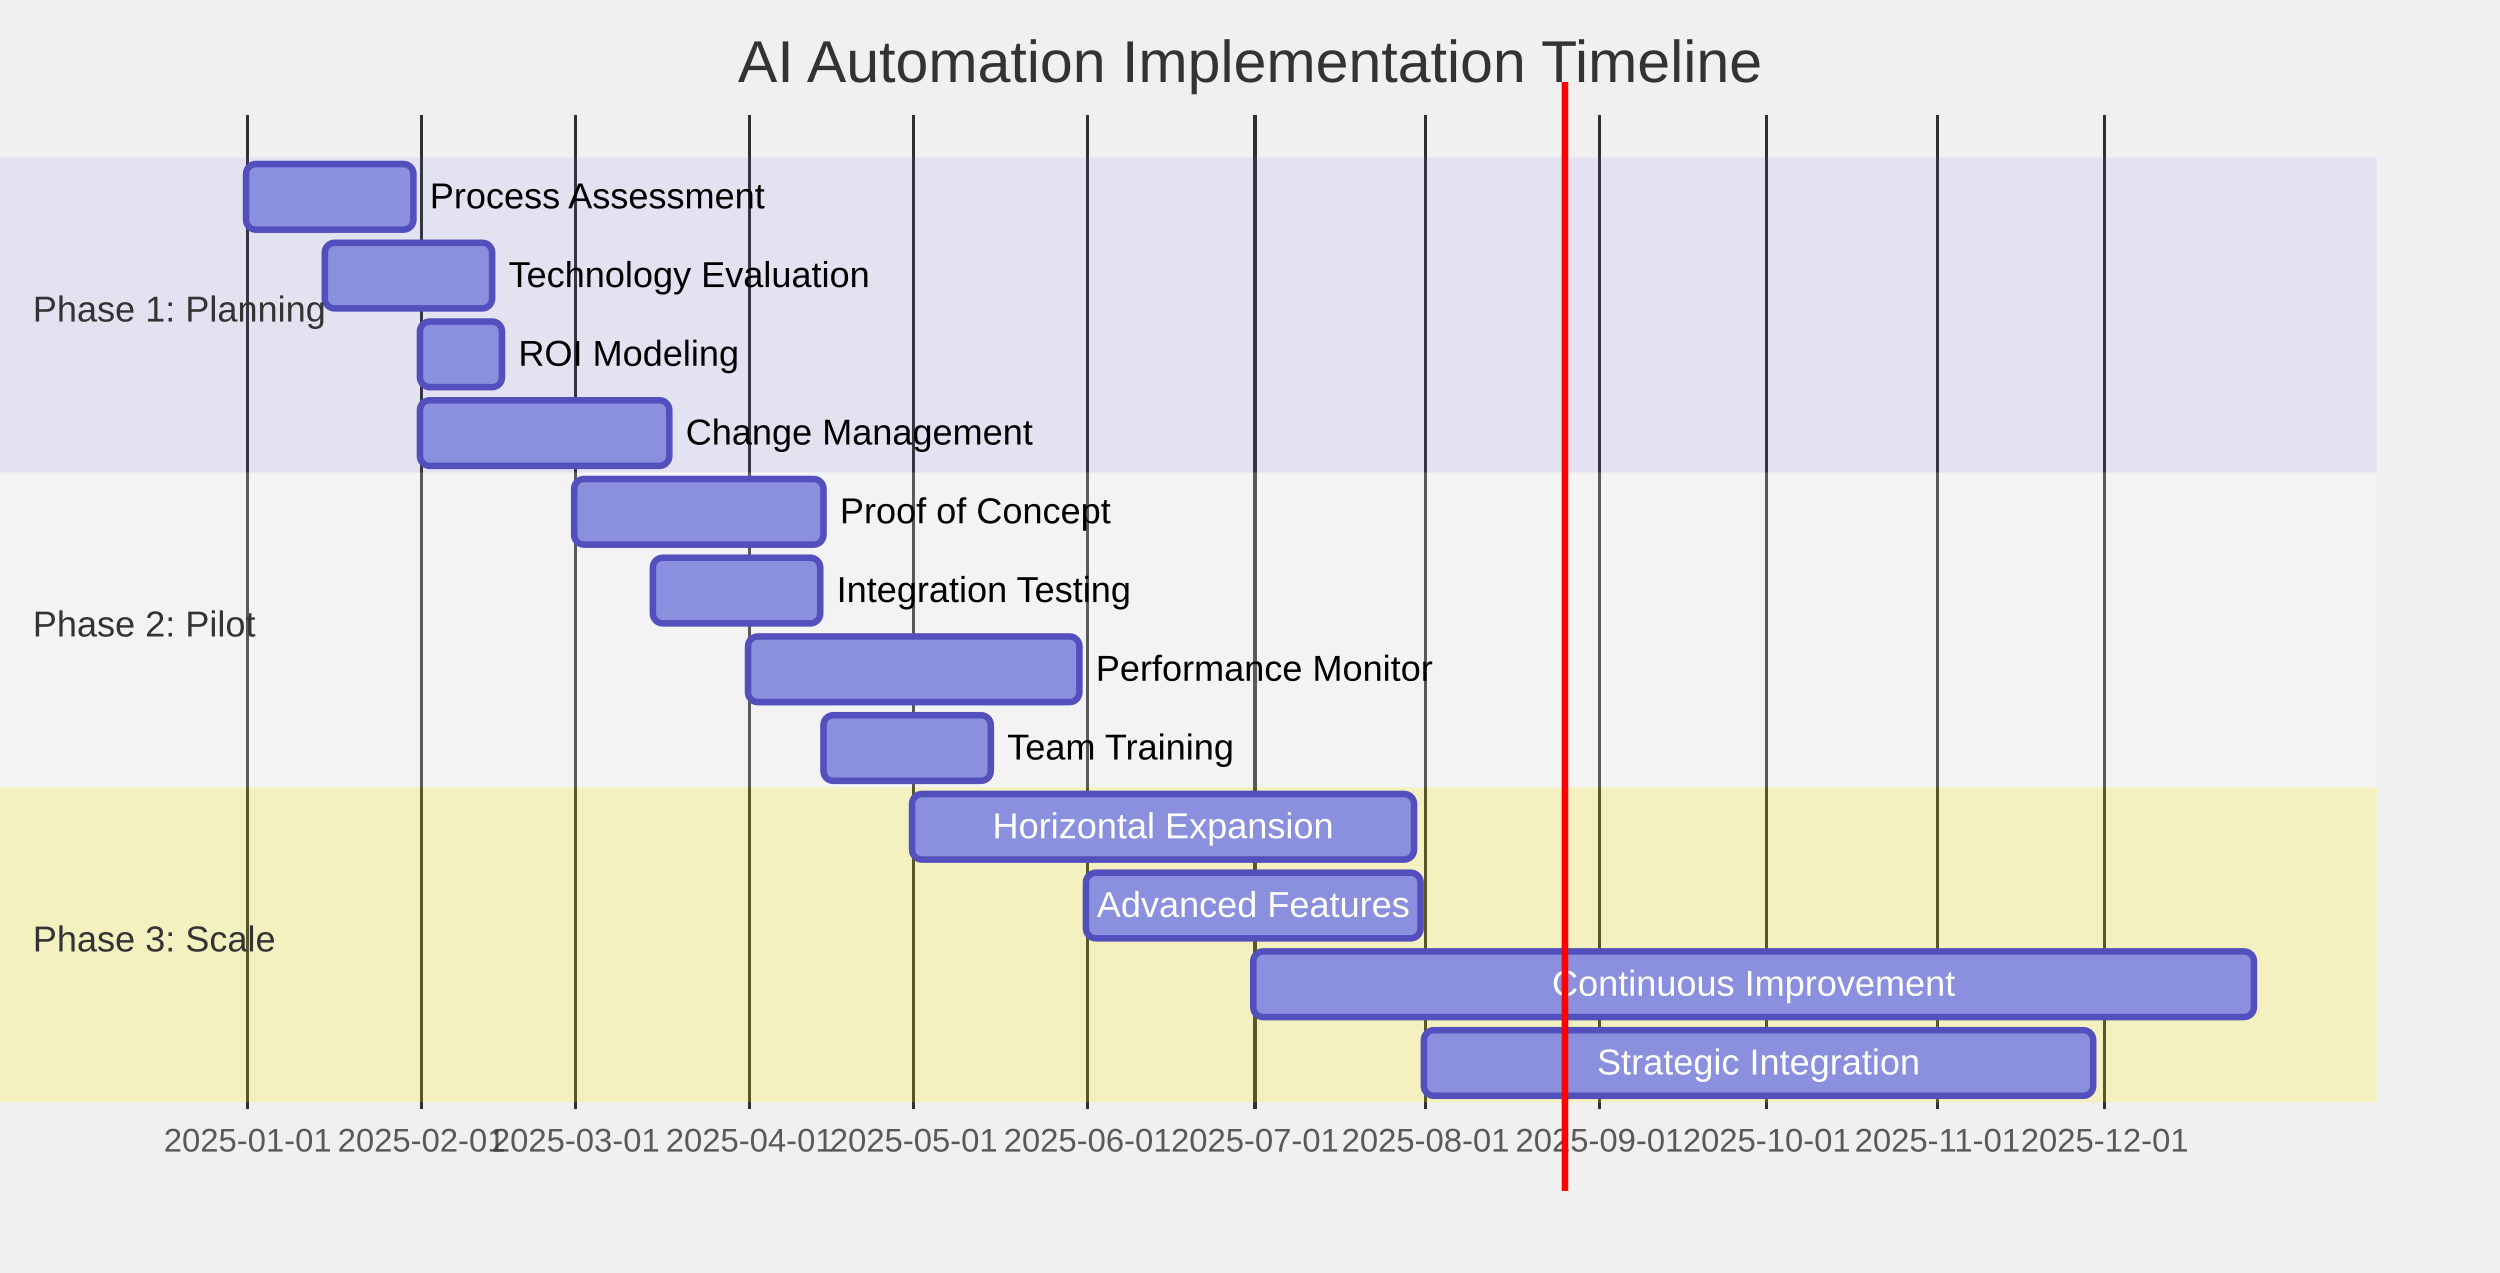
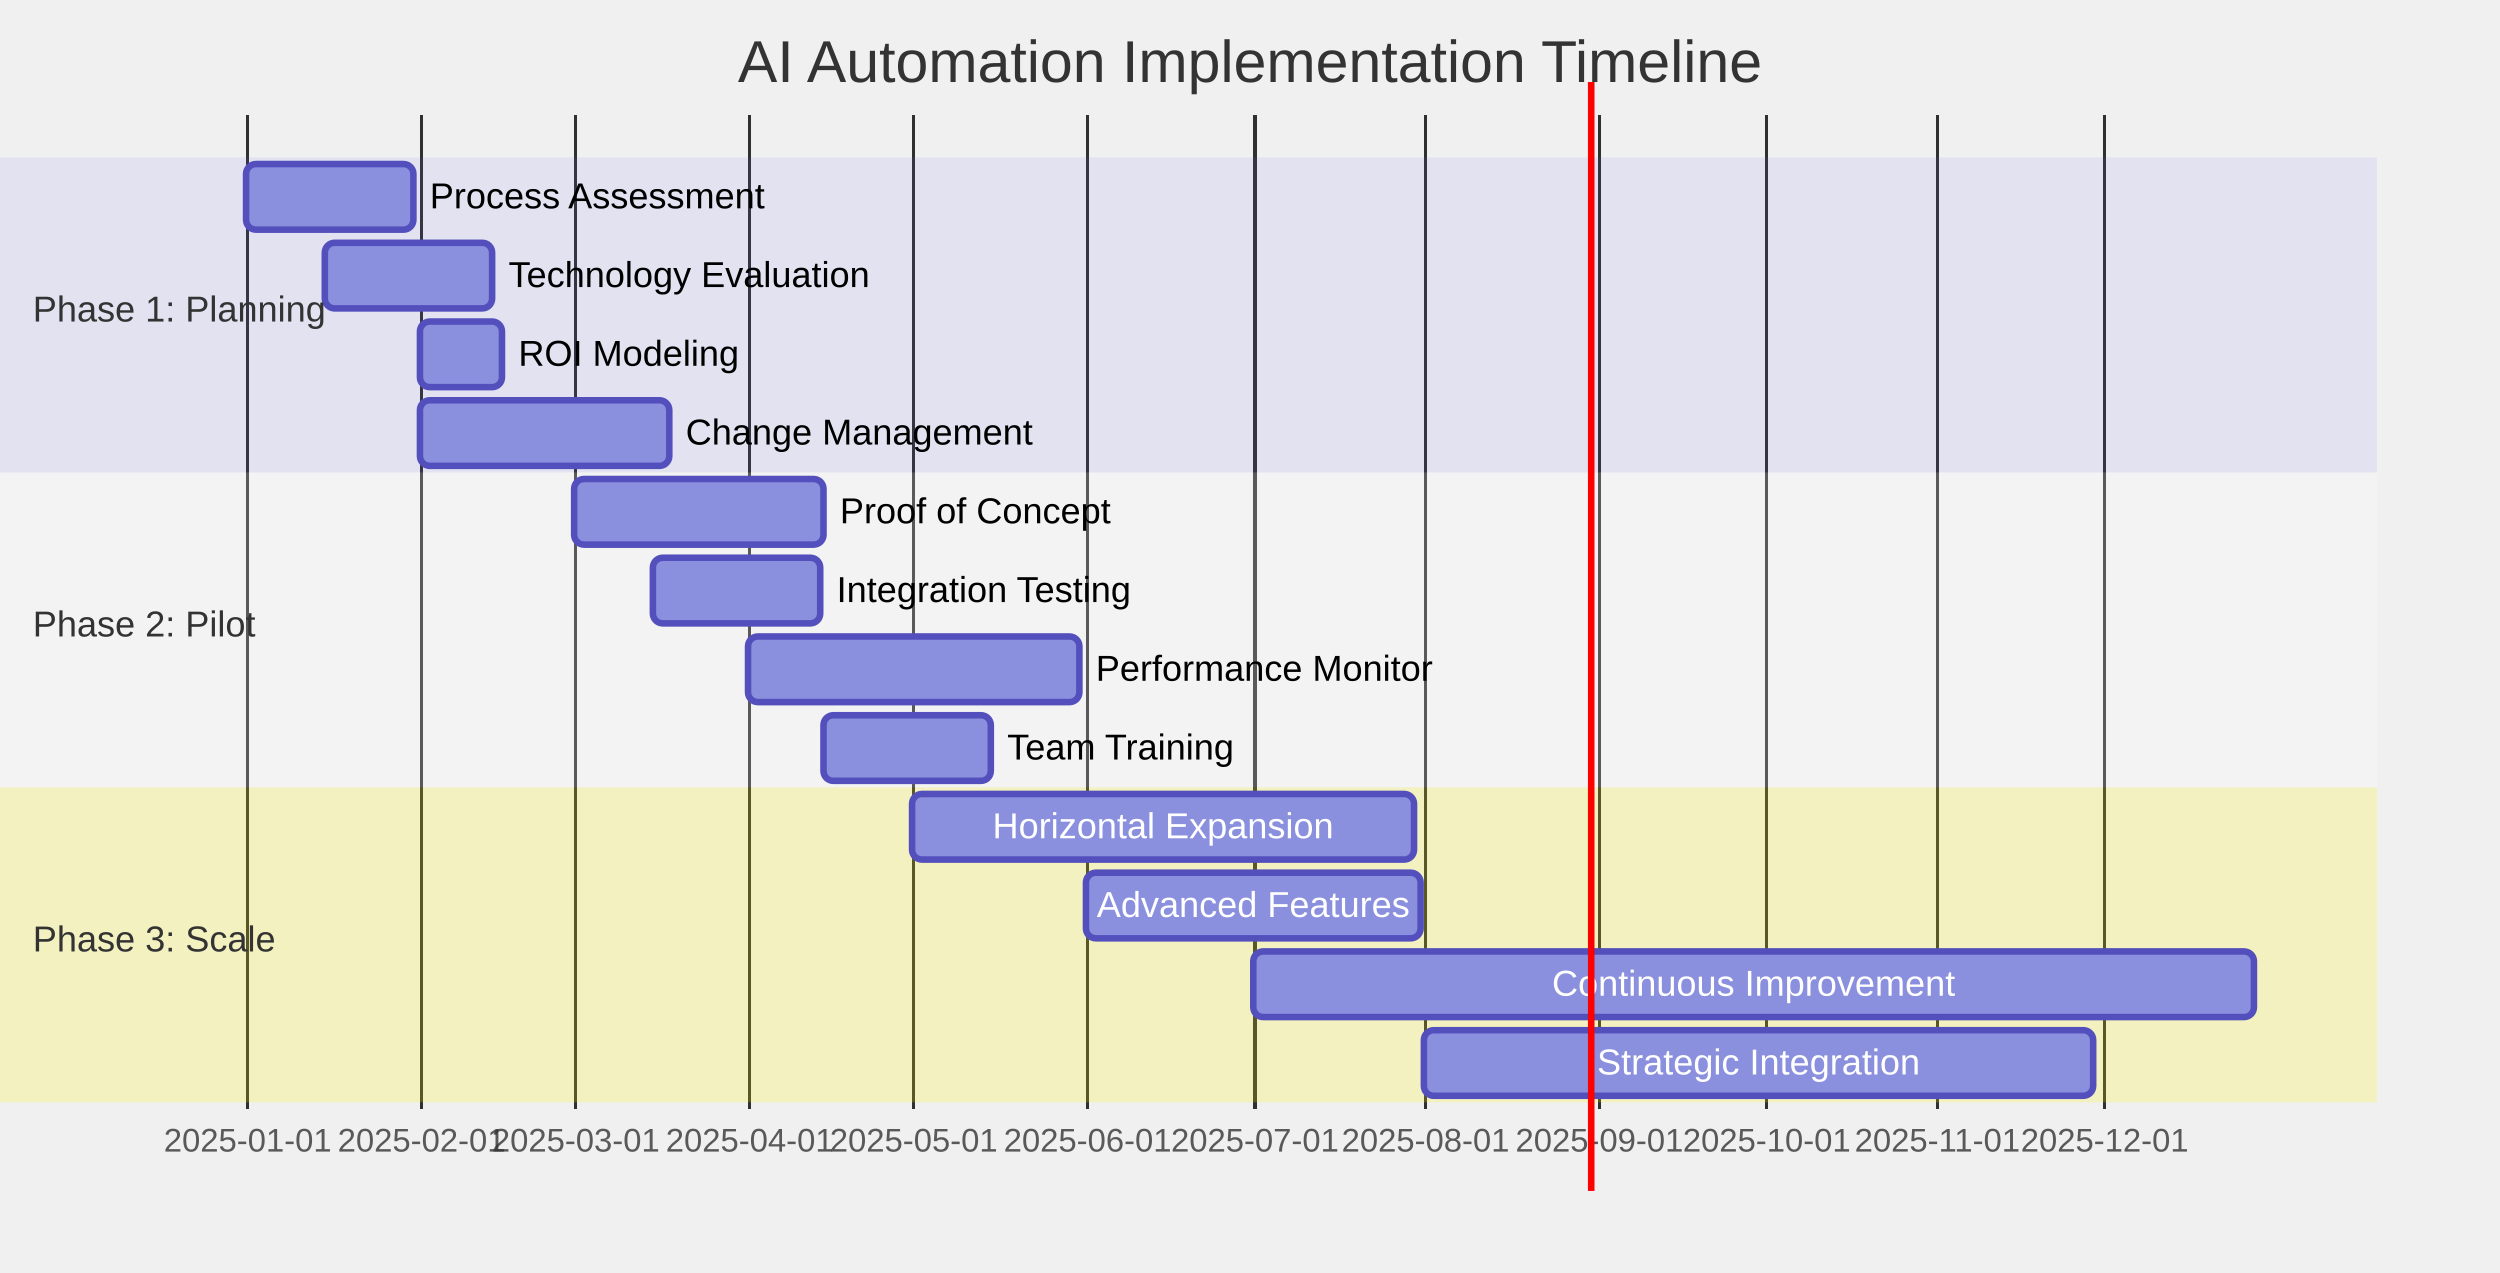
<svg xmlns="http://www.w3.org/2000/svg" aria-roledescription="gantt" role="graphics-document document" style="max-width: 762px; background-color: transparent;" viewBox="0 0 762 388" width="100%" id="my-svg">
  <style>#my-svg{font-family:"trebuchet ms",verdana,arial,sans-serif;font-size:16px;fill:#333;}#my-svg .error-icon{fill:#552222;}#my-svg .error-text{fill:#552222;stroke:#552222;}#my-svg .edge-thickness-normal{stroke-width:2px;}#my-svg .edge-thickness-thick{stroke-width:3.5px;}#my-svg .edge-pattern-solid{stroke-dasharray:0;}#my-svg .edge-pattern-dashed{stroke-dasharray:3;}#my-svg .edge-pattern-dotted{stroke-dasharray:2;}#my-svg .marker{fill:#333333;stroke:#333333;}#my-svg .marker.cross{stroke:#333333;}#my-svg svg{font-family:"trebuchet ms",verdana,arial,sans-serif;font-size:16px;}#my-svg .mermaid-main-font{font-family:var(--mermaid-font-family, "trebuchet ms", verdana, arial, sans-serif);}#my-svg .exclude-range{fill:#eeeeee;}#my-svg .section{stroke:none;opacity:0.2;}#my-svg .section0{fill:rgba(102, 102, 255, 0.49);}#my-svg .section2{fill:#fff400;}#my-svg .section1,#my-svg .section3{fill:white;opacity:0.2;}#my-svg .sectionTitle0{fill:#333;}#my-svg .sectionTitle1{fill:#333;}#my-svg .sectionTitle2{fill:#333;}#my-svg .sectionTitle3{fill:#333;}#my-svg .sectionTitle{text-anchor:start;font-family:var(--mermaid-font-family, "trebuchet ms", verdana, arial, sans-serif);}#my-svg .grid .tick{stroke:lightgrey;opacity:0.8;shape-rendering:crispEdges;}#my-svg .grid .tick text{font-family:"trebuchet ms",verdana,arial,sans-serif;fill:#333;}#my-svg .grid path{stroke-width:0;}#my-svg .today{fill:none;stroke:red;stroke-width:2px;}#my-svg .task{stroke-width:2;}#my-svg .taskText{text-anchor:middle;font-family:var(--mermaid-font-family, "trebuchet ms", verdana, arial, sans-serif);}#my-svg .taskTextOutsideRight{fill:black;text-anchor:start;font-family:var(--mermaid-font-family, "trebuchet ms", verdana, arial, sans-serif);}#my-svg .taskTextOutsideLeft{fill:black;text-anchor:end;}#my-svg .task.clickable{cursor:pointer;}#my-svg .taskText.clickable{cursor:pointer;fill:#003163!important;font-weight:bold;}#my-svg .taskTextOutsideLeft.clickable{cursor:pointer;fill:#003163!important;font-weight:bold;}#my-svg .taskTextOutsideRight.clickable{cursor:pointer;fill:#003163!important;font-weight:bold;}#my-svg .taskText0,#my-svg .taskText1,#my-svg .taskText2,#my-svg .taskText3{fill:white;}#my-svg .task0,#my-svg .task1,#my-svg .task2,#my-svg .task3{fill:#8a90dd;stroke:#534fbc;}#my-svg .taskTextOutside0,#my-svg .taskTextOutside2{fill:black;}#my-svg .taskTextOutside1,#my-svg .taskTextOutside3{fill:black;}#my-svg .active0,#my-svg .active1,#my-svg .active2,#my-svg .active3{fill:#bfc7ff;stroke:#534fbc;}#my-svg .activeText0,#my-svg .activeText1,#my-svg .activeText2,#my-svg .activeText3{fill:black!important;}#my-svg .done0,#my-svg .done1,#my-svg .done2,#my-svg .done3{stroke:grey;fill:lightgrey;stroke-width:2;}#my-svg .doneText0,#my-svg .doneText1,#my-svg .doneText2,#my-svg .doneText3{fill:black!important;}#my-svg .crit0,#my-svg .crit1,#my-svg .crit2,#my-svg .crit3{stroke:#ff8888;fill:red;stroke-width:2;}#my-svg .activeCrit0,#my-svg .activeCrit1,#my-svg .activeCrit2,#my-svg .activeCrit3{stroke:#ff8888;fill:#bfc7ff;stroke-width:2;}#my-svg .doneCrit0,#my-svg .doneCrit1,#my-svg .doneCrit2,#my-svg .doneCrit3{stroke:#ff8888;fill:lightgrey;stroke-width:2;cursor:pointer;shape-rendering:crispEdges;}#my-svg .milestone{transform:rotate(45deg) scale(0.8,0.8);}#my-svg .milestoneText{font-style:italic;}#my-svg .doneCritText0,#my-svg .doneCritText1,#my-svg .doneCritText2,#my-svg .doneCritText3{fill:black!important;}#my-svg .activeCritText0,#my-svg .activeCritText1,#my-svg .activeCritText2,#my-svg .activeCritText3{fill:black!important;}#my-svg .titleText{text-anchor:middle;font-size:18px;fill:#333;font-family:var(--mermaid-font-family, "trebuchet ms", verdana, arial, sans-serif);}#my-svg :root{--mermaid-font-family:"trebuchet ms",verdana,arial,sans-serif;}</style>
  <g />
  <g text-anchor="middle" font-family="sans-serif" font-size="10" fill="none" transform="translate(75, 338)" class="grid">
    <path d="M0.5,-303V0.5H612.5V-303" stroke="currentColor" class="domain" />
    <g transform="translate(0.5,0)" opacity="1" class="tick">
      <line y2="-303" stroke="currentColor" />
      <text style="text-anchor: middle;" font-size="10" stroke="none" dy="1em" y="3" fill="#000">2025-01-01</text>
    </g>
    <g transform="translate(53.5,0)" opacity="1" class="tick">
      <line y2="-303" stroke="currentColor" />
      <text style="text-anchor: middle;" font-size="10" stroke="none" dy="1em" y="3" fill="#000">2025-02-01</text>
    </g>
    <g transform="translate(100.5,0)" opacity="1" class="tick">
      <line y2="-303" stroke="currentColor" />
      <text style="text-anchor: middle;" font-size="10" stroke="none" dy="1em" y="3" fill="#000">2025-03-01</text>
    </g>
    <g transform="translate(153.5,0)" opacity="1" class="tick">
      <line y2="-303" stroke="currentColor" />
      <text style="text-anchor: middle;" font-size="10" stroke="none" dy="1em" y="3" fill="#000">2025-04-01</text>
    </g>
    <g transform="translate(203.5,0)" opacity="1" class="tick">
      <line y2="-303" stroke="currentColor" />
      <text style="text-anchor: middle;" font-size="10" stroke="none" dy="1em" y="3" fill="#000">2025-05-01</text>
    </g>
    <g transform="translate(256.5,0)" opacity="1" class="tick">
      <line y2="-303" stroke="currentColor" />
      <text style="text-anchor: middle;" font-size="10" stroke="none" dy="1em" y="3" fill="#000">2025-06-01</text>
    </g>
    <g transform="translate(307.5,0)" opacity="1" class="tick">
      <line y2="-303" stroke="currentColor" />
      <text style="text-anchor: middle;" font-size="10" stroke="none" dy="1em" y="3" fill="#000">2025-07-01</text>
    </g>
    <g transform="translate(359.5,0)" opacity="1" class="tick">
      <line y2="-303" stroke="currentColor" />
      <text style="text-anchor: middle;" font-size="10" stroke="none" dy="1em" y="3" fill="#000">2025-08-01</text>
    </g>
    <g transform="translate(412.5,0)" opacity="1" class="tick">
      <line y2="-303" stroke="currentColor" />
      <text style="text-anchor: middle;" font-size="10" stroke="none" dy="1em" y="3" fill="#000">2025-09-01</text>
    </g>
    <g transform="translate(463.5,0)" opacity="1" class="tick">
      <line y2="-303" stroke="currentColor" />
      <text style="text-anchor: middle;" font-size="10" stroke="none" dy="1em" y="3" fill="#000">2025-10-01</text>
    </g>
    <g transform="translate(515.5,0)" opacity="1" class="tick">
      <line y2="-303" stroke="currentColor" />
      <text style="text-anchor: middle;" font-size="10" stroke="none" dy="1em" y="3" fill="#000">2025-11-01</text>
    </g>
    <g transform="translate(566.5,0)" opacity="1" class="tick">
      <line y2="-303" stroke="currentColor" />
      <text style="text-anchor: middle;" font-size="10" stroke="none" dy="1em" y="3" fill="#000">2025-12-01</text>
    </g>
  </g>
  <g>
    <rect class="section section0" height="24" width="724.5" y="48" x="0" />
    <rect class="section section0" height="24" width="724.5" y="72" x="0" />
    <rect class="section section0" height="24" width="724.5" y="96" x="0" />
    <rect class="section section0" height="24" width="724.5" y="120" x="0" />
    <rect class="section section1" height="24" width="724.5" y="144" x="0" />
    <rect class="section section1" height="24" width="724.5" y="168" x="0" />
    <rect class="section section1" height="24" width="724.5" y="192" x="0" />
    <rect class="section section1" height="24" width="724.5" y="216" x="0" />
    <rect class="section section2" height="24" width="724.5" y="240" x="0" />
    <rect class="section section2" height="24" width="724.5" y="264" x="0" />
    <rect class="section section2" height="24" width="724.5" y="288" x="0" />
    <rect class="section section2" height="24" width="724.5" y="312" x="0" />
  </g>
  <g>
    <rect class="task task0" transform-origin="100.5px 60px" height="20" width="51" y="50" x="75" ry="3" rx="3" id="task1" />
    <rect class="task task0" transform-origin="124.5px 84px" height="20" width="51" y="74" x="99" ry="3" rx="3" id="task2" />
    <rect class="task task0" transform-origin="140.5px 108px" height="20" width="25" y="98" x="128" ry="3" rx="3" id="task3" />
    <rect class="task task0" transform-origin="166px 132px" height="20" width="76" y="122" x="128" ry="3" rx="3" id="task4" />
    <rect class="task task1" transform-origin="213px 156px" height="20" width="76" y="146" x="175" ry="3" rx="3" id="task5" />
    <rect class="task task1" transform-origin="224.5px 180px" height="20" width="51" y="170" x="199" ry="3" rx="3" id="task6" />
    <rect class="task task1" transform-origin="278.5px 204px" height="20" width="101" y="194" x="228" ry="3" rx="3" id="task7" />
    <rect class="task task1" transform-origin="276.5px 228px" height="20" width="51" y="218" x="251" ry="3" rx="3" id="task8" />
    <rect class="task task2" transform-origin="354.5px 252px" height="20" width="153" y="242" x="278" ry="3" rx="3" id="task9" />
    <rect class="task task2" transform-origin="382px 276px" height="20" width="102" y="266" x="331" ry="3" rx="3" id="task10" />
    <rect class="task task2" transform-origin="534.5px 300px" height="20" width="305" y="290" x="382" ry="3" rx="3" id="task11" />
    <rect class="task task2" transform-origin="536px 324px" height="20" width="204" y="314" x="434" ry="3" rx="3" id="task12" />
    <text class="taskTextOutsideRight taskTextOutside0  width-102.09375" y="63.5" x="131" font-size="11" id="task1-text">Process Assessment     </text>
    <text class="taskTextOutsideRight taskTextOutside0  width-110.078125" y="87.5" x="155" font-size="11" id="task2-text">Technology Evaluation  </text>
    <text class="taskTextOutsideRight taskTextOutside0  width-67.265625" y="111.5" x="158" font-size="11" id="task3-text">ROI Modeling          </text>
    <text class="taskTextOutsideRight taskTextOutside0  width-105.796875" y="135.5" x="209" font-size="11" id="task4-text">Change Management     </text>
    <text class="taskTextOutsideRight taskTextOutside1  width-82.5625" y="159.5" x="256" font-size="11" id="task5-text">Proof of Concept      </text>
    <text class="taskTextOutsideRight taskTextOutside1  width-89.703125" y="183.5" x="255" font-size="11" id="task6-text">Integration Testing   </text>
    <text class="taskTextOutsideRight taskTextOutside1  width-103.04296875" y="207.5" x="334" font-size="11" id="task7-text">Performance Monitor   </text>
    <text class="taskTextOutsideRight taskTextOutside1  width-69.09375" y="231.5" x="307" font-size="11" id="task8-text">Team Training         </text>
    <text class="taskText taskText2  width-103.953125" y="255.5" x="354.5" font-size="11" id="task9-text">Horizontal Expansion  </text>
    <text class="taskText taskText2  width-95.890625" y="279.5" x="382" font-size="11" id="task10-text">Advanced Features     </text>
    <text class="taskText taskText2  width-122.90625" y="303.5" x="534.5" font-size="11" id="task11-text">Continuous Improvement</text>
    <text class="taskText taskText2  width-98.453125" y="327.5" x="536" font-size="11" id="task12-text">Strategic Integration </text>
  </g>
  <g>
    <text class="sectionTitle sectionTitle0" font-size="11" y="98" x="10" dy="0em">
      <tspan x="10" alignment-baseline="central">Phase 1: Planning</tspan>
    </text>
    <text class="sectionTitle sectionTitle1" font-size="11" y="194" x="10" dy="0em">
      <tspan x="10" alignment-baseline="central">Phase 2: Pilot</tspan>
    </text>
    <text class="sectionTitle sectionTitle2" font-size="11" y="290" x="10" dy="0em">
      <tspan x="10" alignment-baseline="central">Phase 3: Scale</tspan>
    </text>
  </g>
  <g class="today">
-     <line class="today" y2="363" y1="25" x2="477" x1="477" />
+     <line class="today" y2="363" y1="25" x2="485" x1="485" />
  </g>
  <text class="titleText" y="25" x="381">AI Automation Implementation Timeline</text>
</svg>
